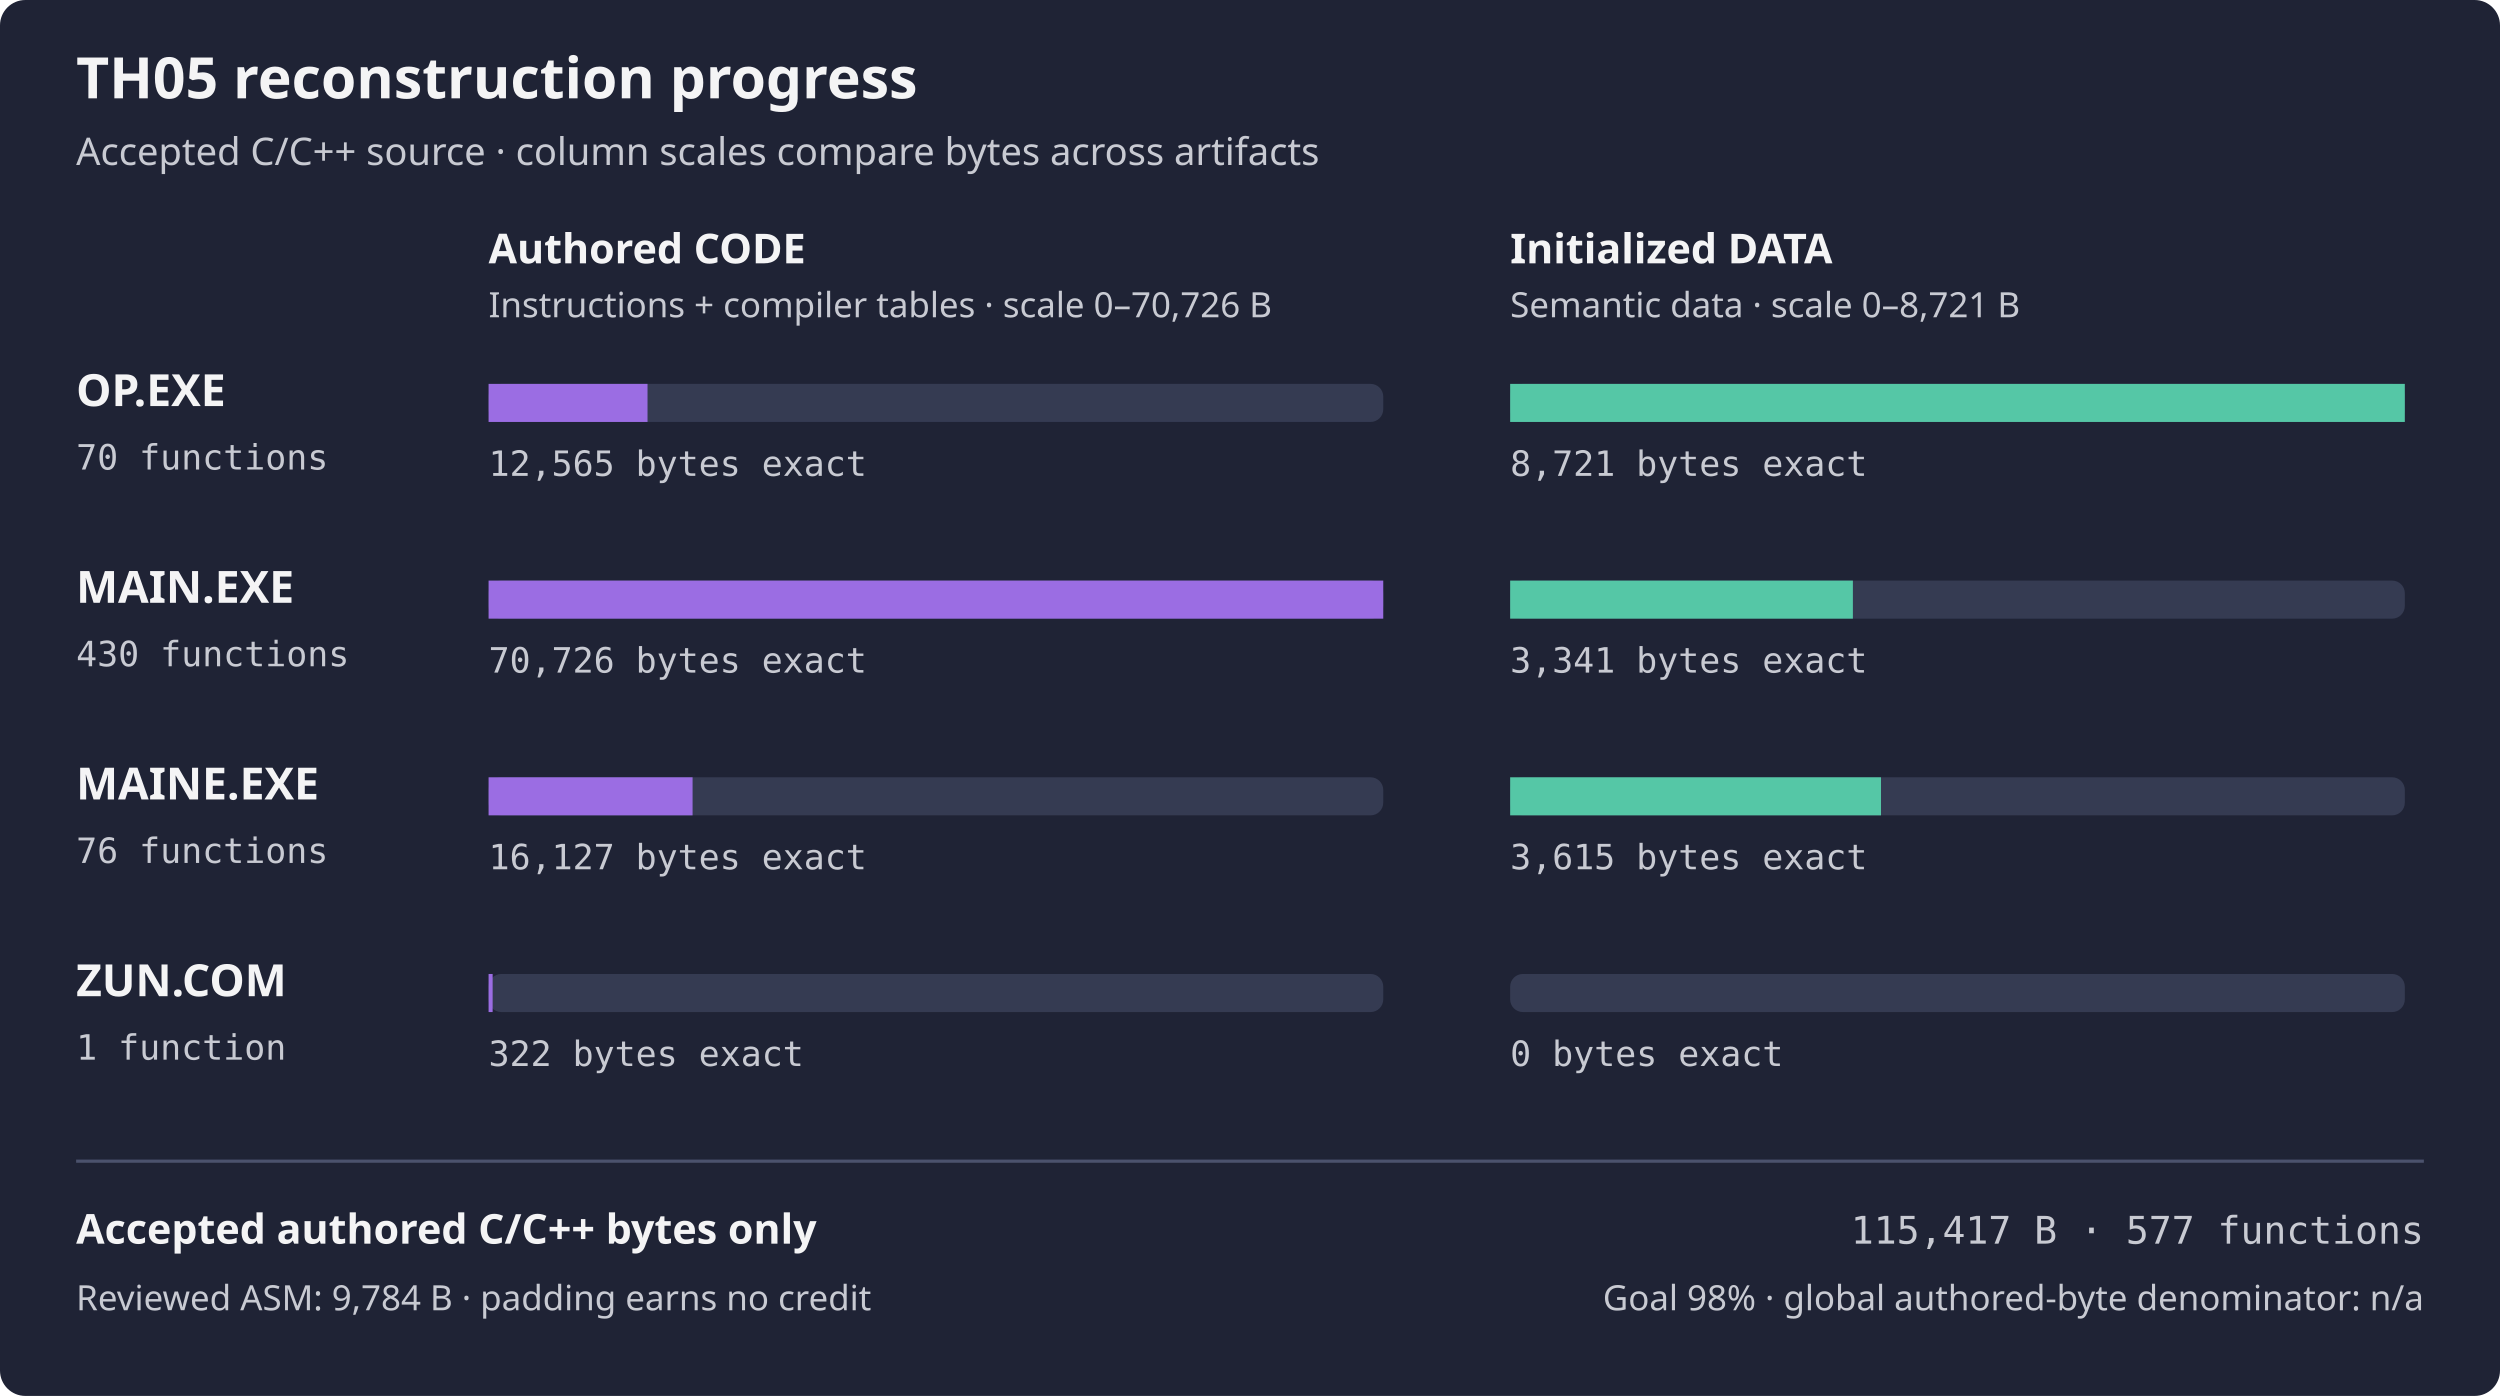
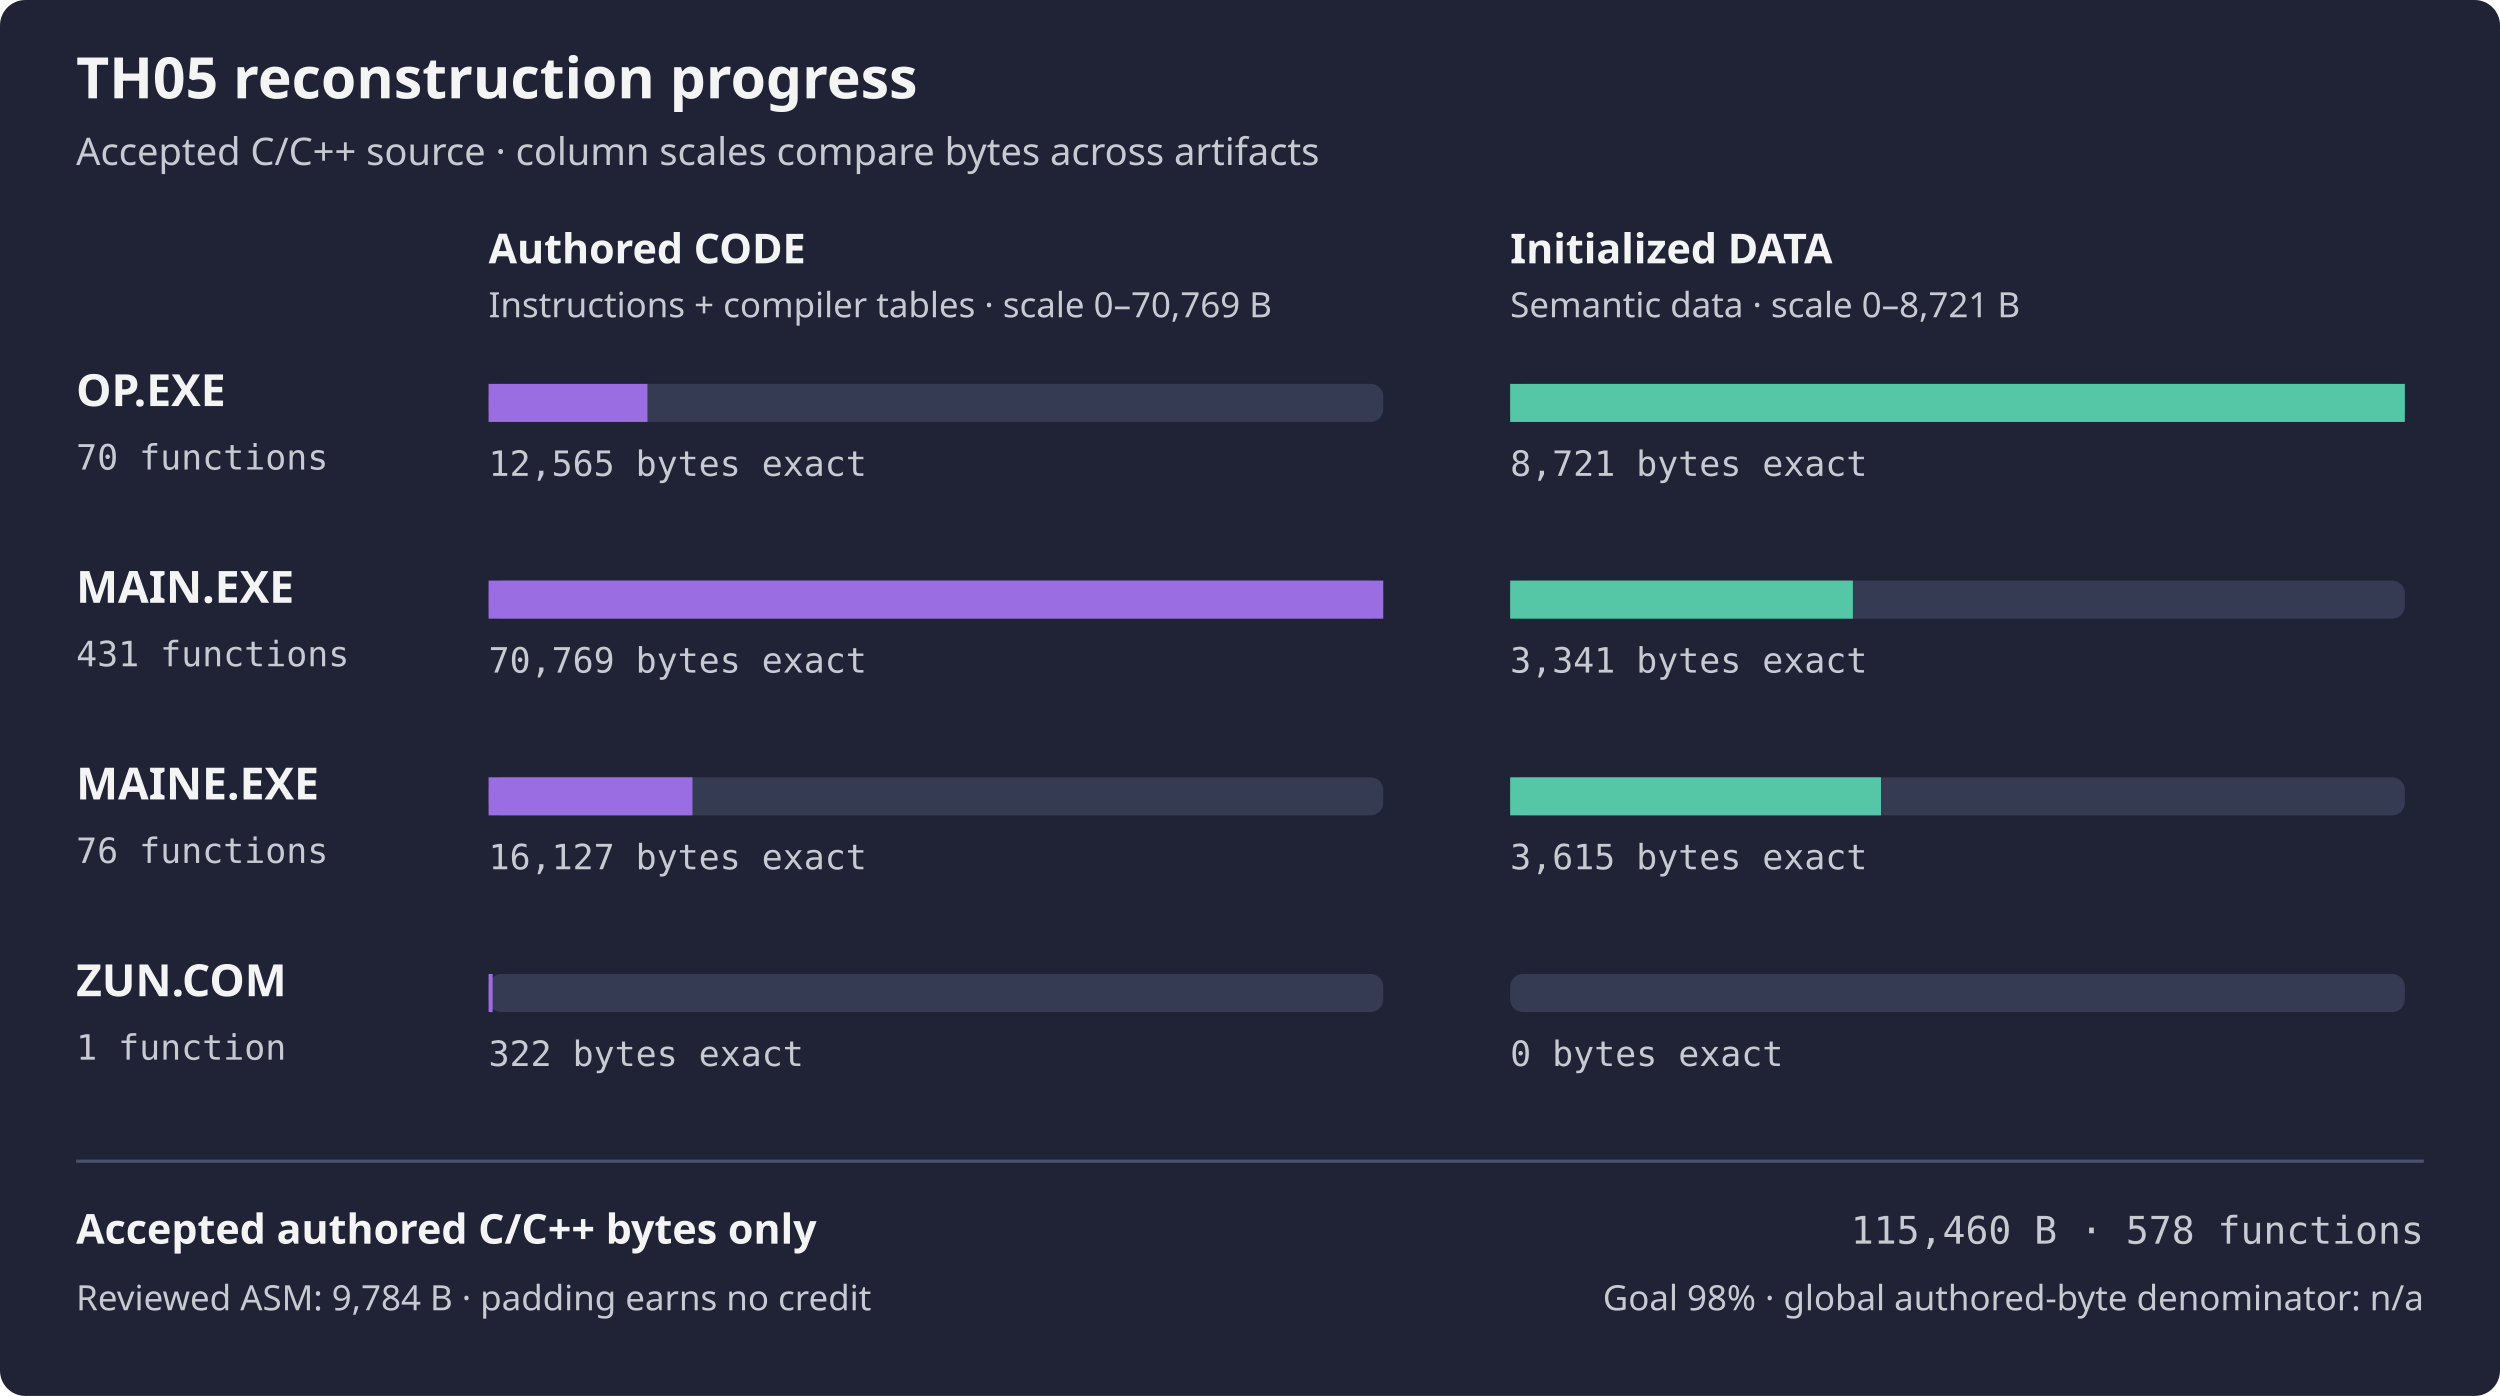
<svg xmlns="http://www.w3.org/2000/svg" width="788" height="440" viewBox="0 0 788 440" role="img" aria-labelledby="title desc">
  <rect width="788" height="440" rx="8" fill="#1f2335" />
  <text x="24" y="31" fill="#f4f4f5" font-family="sans-serif" font-size="18" font-weight="600">TH05 reconstruction progress</text>
  <text x="24" y="52" fill="#c8cad2" font-family="sans-serif" font-size="12">Accepted C/C++ source · column scales compare bytes across artifacts</text>
  <text x="154" y="83" fill="#f4f4f5" font-family="sans-serif" font-size="13" font-weight="600">Authored CODE</text>
  <text x="476" y="83" fill="#f4f4f5" font-family="sans-serif" font-size="13" font-weight="600">Initialized DATA</text>
-   <text x="154" y="100" fill="#c8cad2" font-family="sans-serif" font-size="11">Instructions + compiler tables · scale 0–70,726 B</text>
+   <text x="154" y="100" fill="#c8cad2" font-family="sans-serif" font-size="11">Instructions + compiler tables · scale 0–70,769 B</text>
  <text x="476" y="100" fill="#c8cad2" font-family="sans-serif" font-size="11">Semantic data · scale 0–8,721 B</text>
  <text x="24" y="128" fill="#f4f4f5" font-family="sans-serif" font-size="14" font-weight="600">OP.EXE</text>
  <text x="24" y="148" fill="#c8cad2" font-family="monospace" font-size="11">70 functions</text>
  <rect x="154" y="121" width="282" height="12" rx="4" fill="#353b52" />
-   <rect x="154" y="121" width="50.10" height="12" fill="#9b6de3" />
+   <rect x="154" y="121" width="50.07" height="12" fill="#9b6de3" />
  <rect x="476" y="121" width="282" height="12" rx="4" fill="#353b52" />
  <rect x="476" y="121" width="282.00" height="12" fill="#55c7a6" />
  <text x="154" y="150" fill="#c8cad2" font-family="monospace" font-size="11">12,565 bytes exact</text>
  <text x="476" y="150" fill="#c8cad2" font-family="monospace" font-size="11">8,721 bytes exact</text>
  <text x="24" y="190" fill="#f4f4f5" font-family="sans-serif" font-size="14" font-weight="600">MAIN.EXE</text>
-   <text x="24" y="210" fill="#c8cad2" font-family="monospace" font-size="11">430 functions</text>
+   <text x="24" y="210" fill="#c8cad2" font-family="monospace" font-size="11">431 functions</text>
  <rect x="154" y="183" width="282" height="12" rx="4" fill="#353b52" />
  <rect x="154" y="183" width="282.00" height="12" fill="#9b6de3" />
  <rect x="476" y="183" width="282" height="12" rx="4" fill="#353b52" />
  <rect x="476" y="183" width="108.03" height="12" fill="#55c7a6" />
-   <text x="154" y="212" fill="#c8cad2" font-family="monospace" font-size="11">70,726 bytes exact</text>
+   <text x="154" y="212" fill="#c8cad2" font-family="monospace" font-size="11">70,769 bytes exact</text>
  <text x="476" y="212" fill="#c8cad2" font-family="monospace" font-size="11">3,341 bytes exact</text>
  <text x="24" y="252" fill="#f4f4f5" font-family="sans-serif" font-size="14" font-weight="600">MAINE.EXE</text>
  <text x="24" y="272" fill="#c8cad2" font-family="monospace" font-size="11">76 functions</text>
  <rect x="154" y="245" width="282" height="12" rx="4" fill="#353b52" />
-   <rect x="154" y="245" width="64.30" height="12" fill="#9b6de3" />
+   <rect x="154" y="245" width="64.26" height="12" fill="#9b6de3" />
  <rect x="476" y="245" width="282" height="12" rx="4" fill="#353b52" />
  <rect x="476" y="245" width="116.89" height="12" fill="#55c7a6" />
  <text x="154" y="274" fill="#c8cad2" font-family="monospace" font-size="11">16,127 bytes exact</text>
  <text x="476" y="274" fill="#c8cad2" font-family="monospace" font-size="11">3,615 bytes exact</text>
  <text x="24" y="314" fill="#f4f4f5" font-family="sans-serif" font-size="14" font-weight="600">ZUN.COM</text>
  <text x="24" y="334" fill="#c8cad2" font-family="monospace" font-size="11">1 function</text>
  <rect x="154" y="307" width="282" height="12" rx="4" fill="#353b52" />
  <rect x="154" y="307" width="1.28" height="12" fill="#9b6de3" />
  <rect x="476" y="307" width="282" height="12" rx="4" fill="#353b52" />
  <rect x="476" y="307" width="0.00" height="12" fill="#55c7a6" />
  <text x="154" y="336" fill="#c8cad2" font-family="monospace" font-size="11">322 bytes exact</text>
  <text x="476" y="336" fill="#c8cad2" font-family="monospace" font-size="11">0 bytes exact</text>
  <path d="M24 366 H764" stroke="#4b526d" />
  <text x="24" y="392" fill="#f4f4f5" font-family="sans-serif" font-size="13" font-weight="600">Accepted authored C/C++ bytes only</text>
-   <text x="764" y="392" fill="#c8cad2" font-family="monospace" text-anchor="end" font-size="12">115,417 B · 577 functions</text>
+   <text x="764" y="392" fill="#c8cad2" font-family="monospace" text-anchor="end" font-size="12">115,460 B · 578 functions</text>
  <text x="24" y="413" fill="#c8cad2" font-family="sans-serif" font-size="11">Reviewed ASM: 9,784 B · padding earns no credit</text>
  <text x="764" y="413" fill="#c8cad2" font-family="sans-serif" text-anchor="end" font-size="11">Goal 98% · global authored-byte denominator: n/a</text>
</svg>
